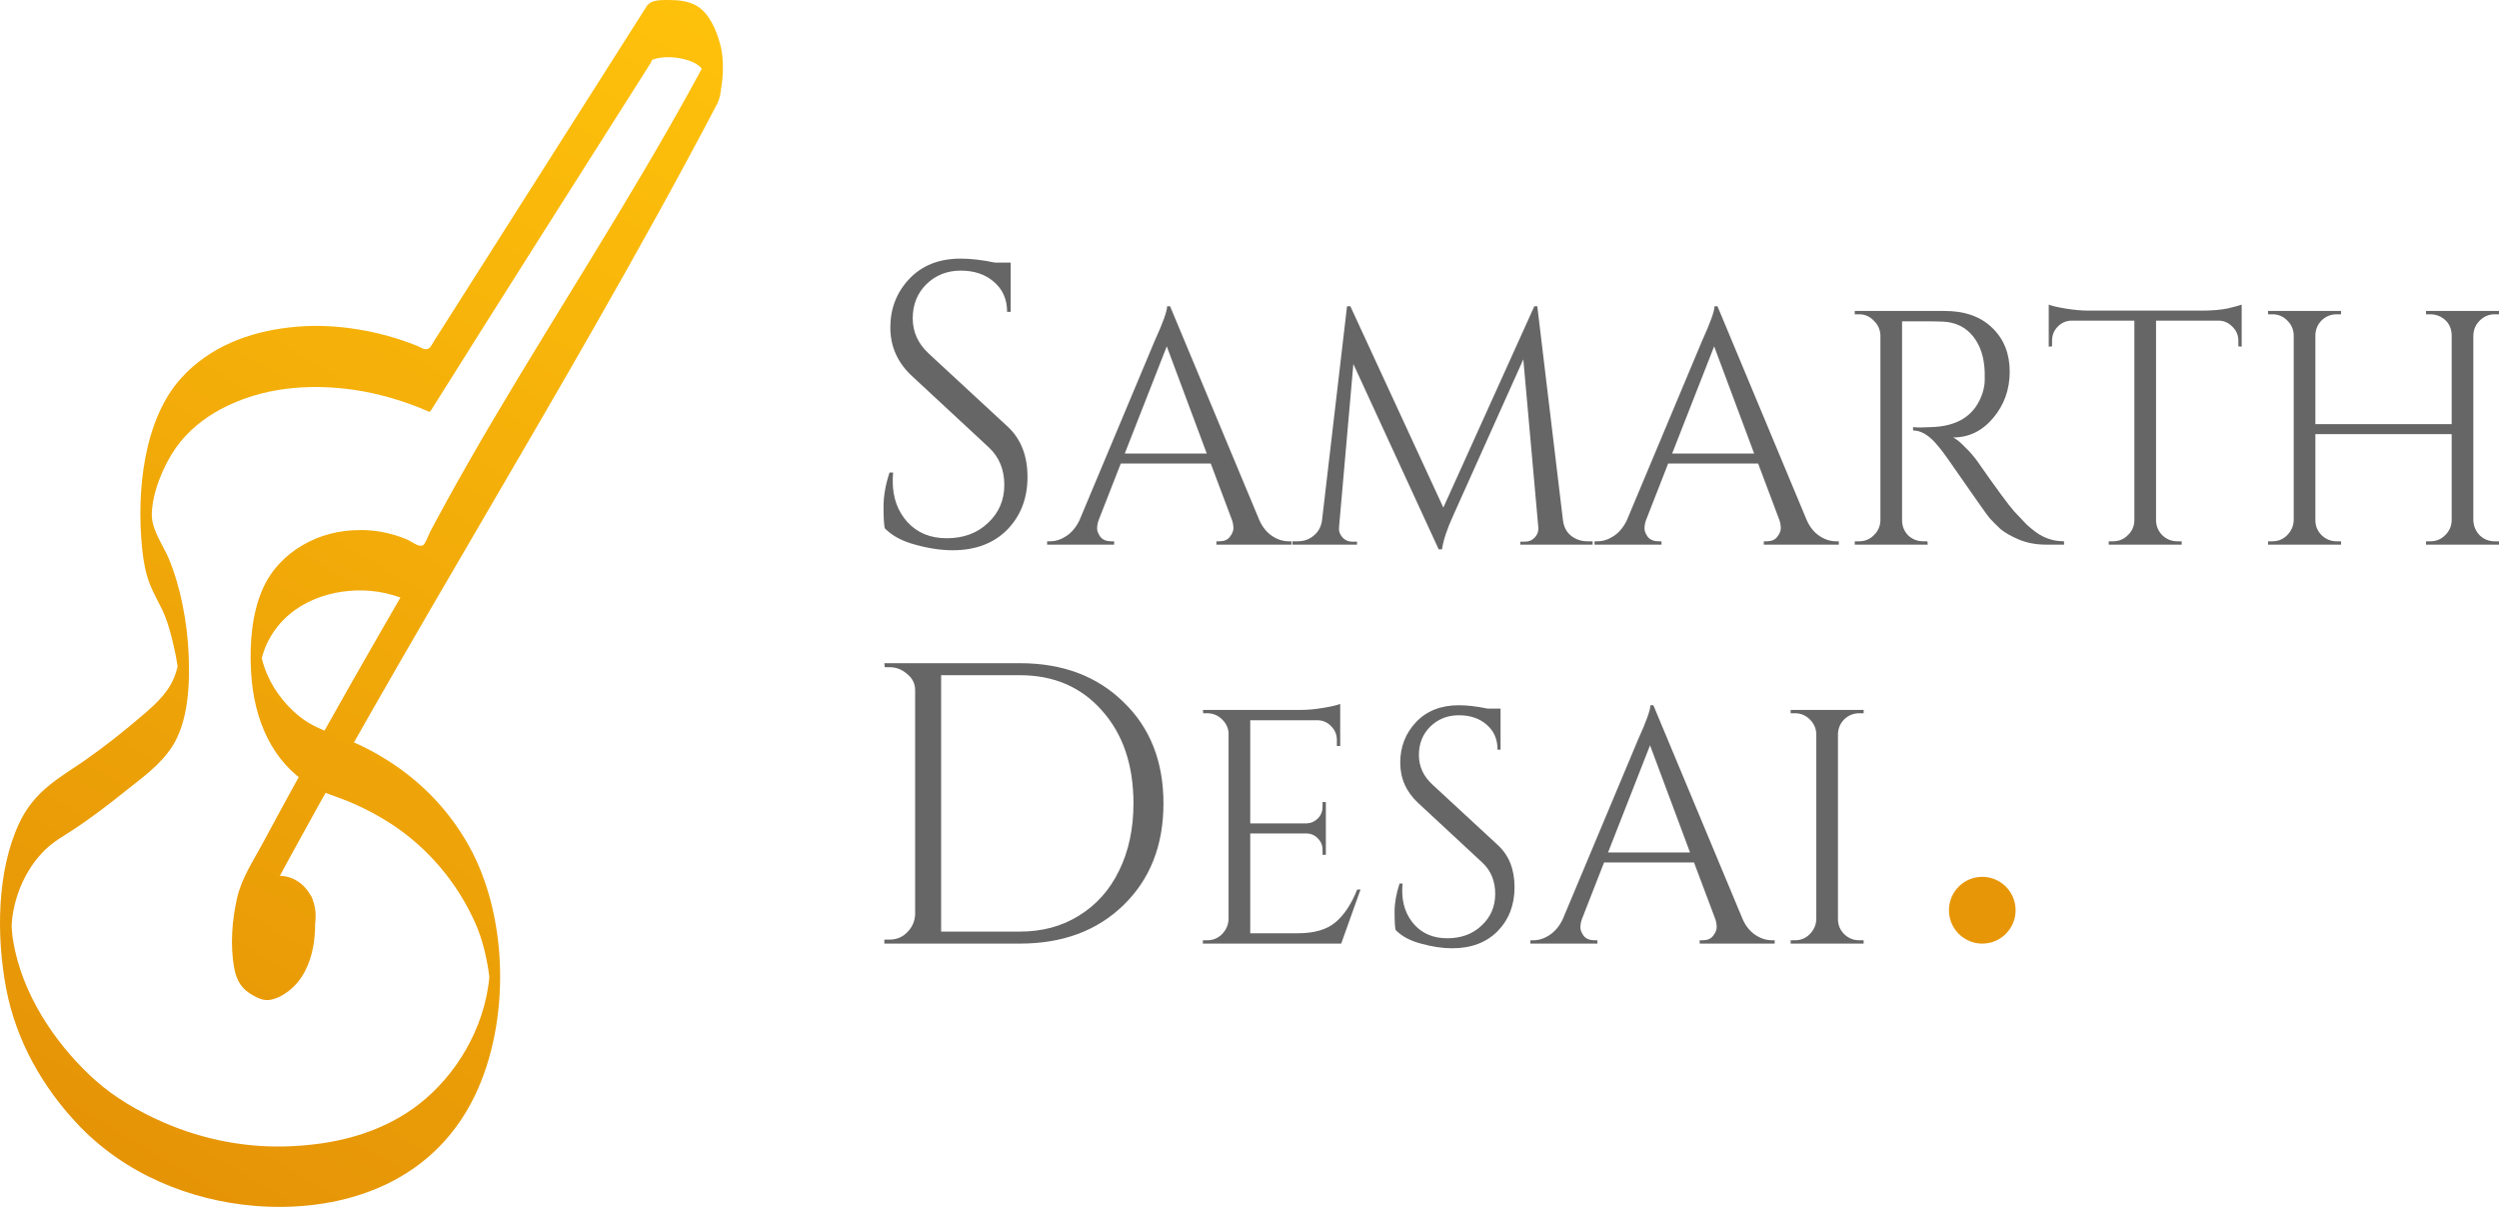
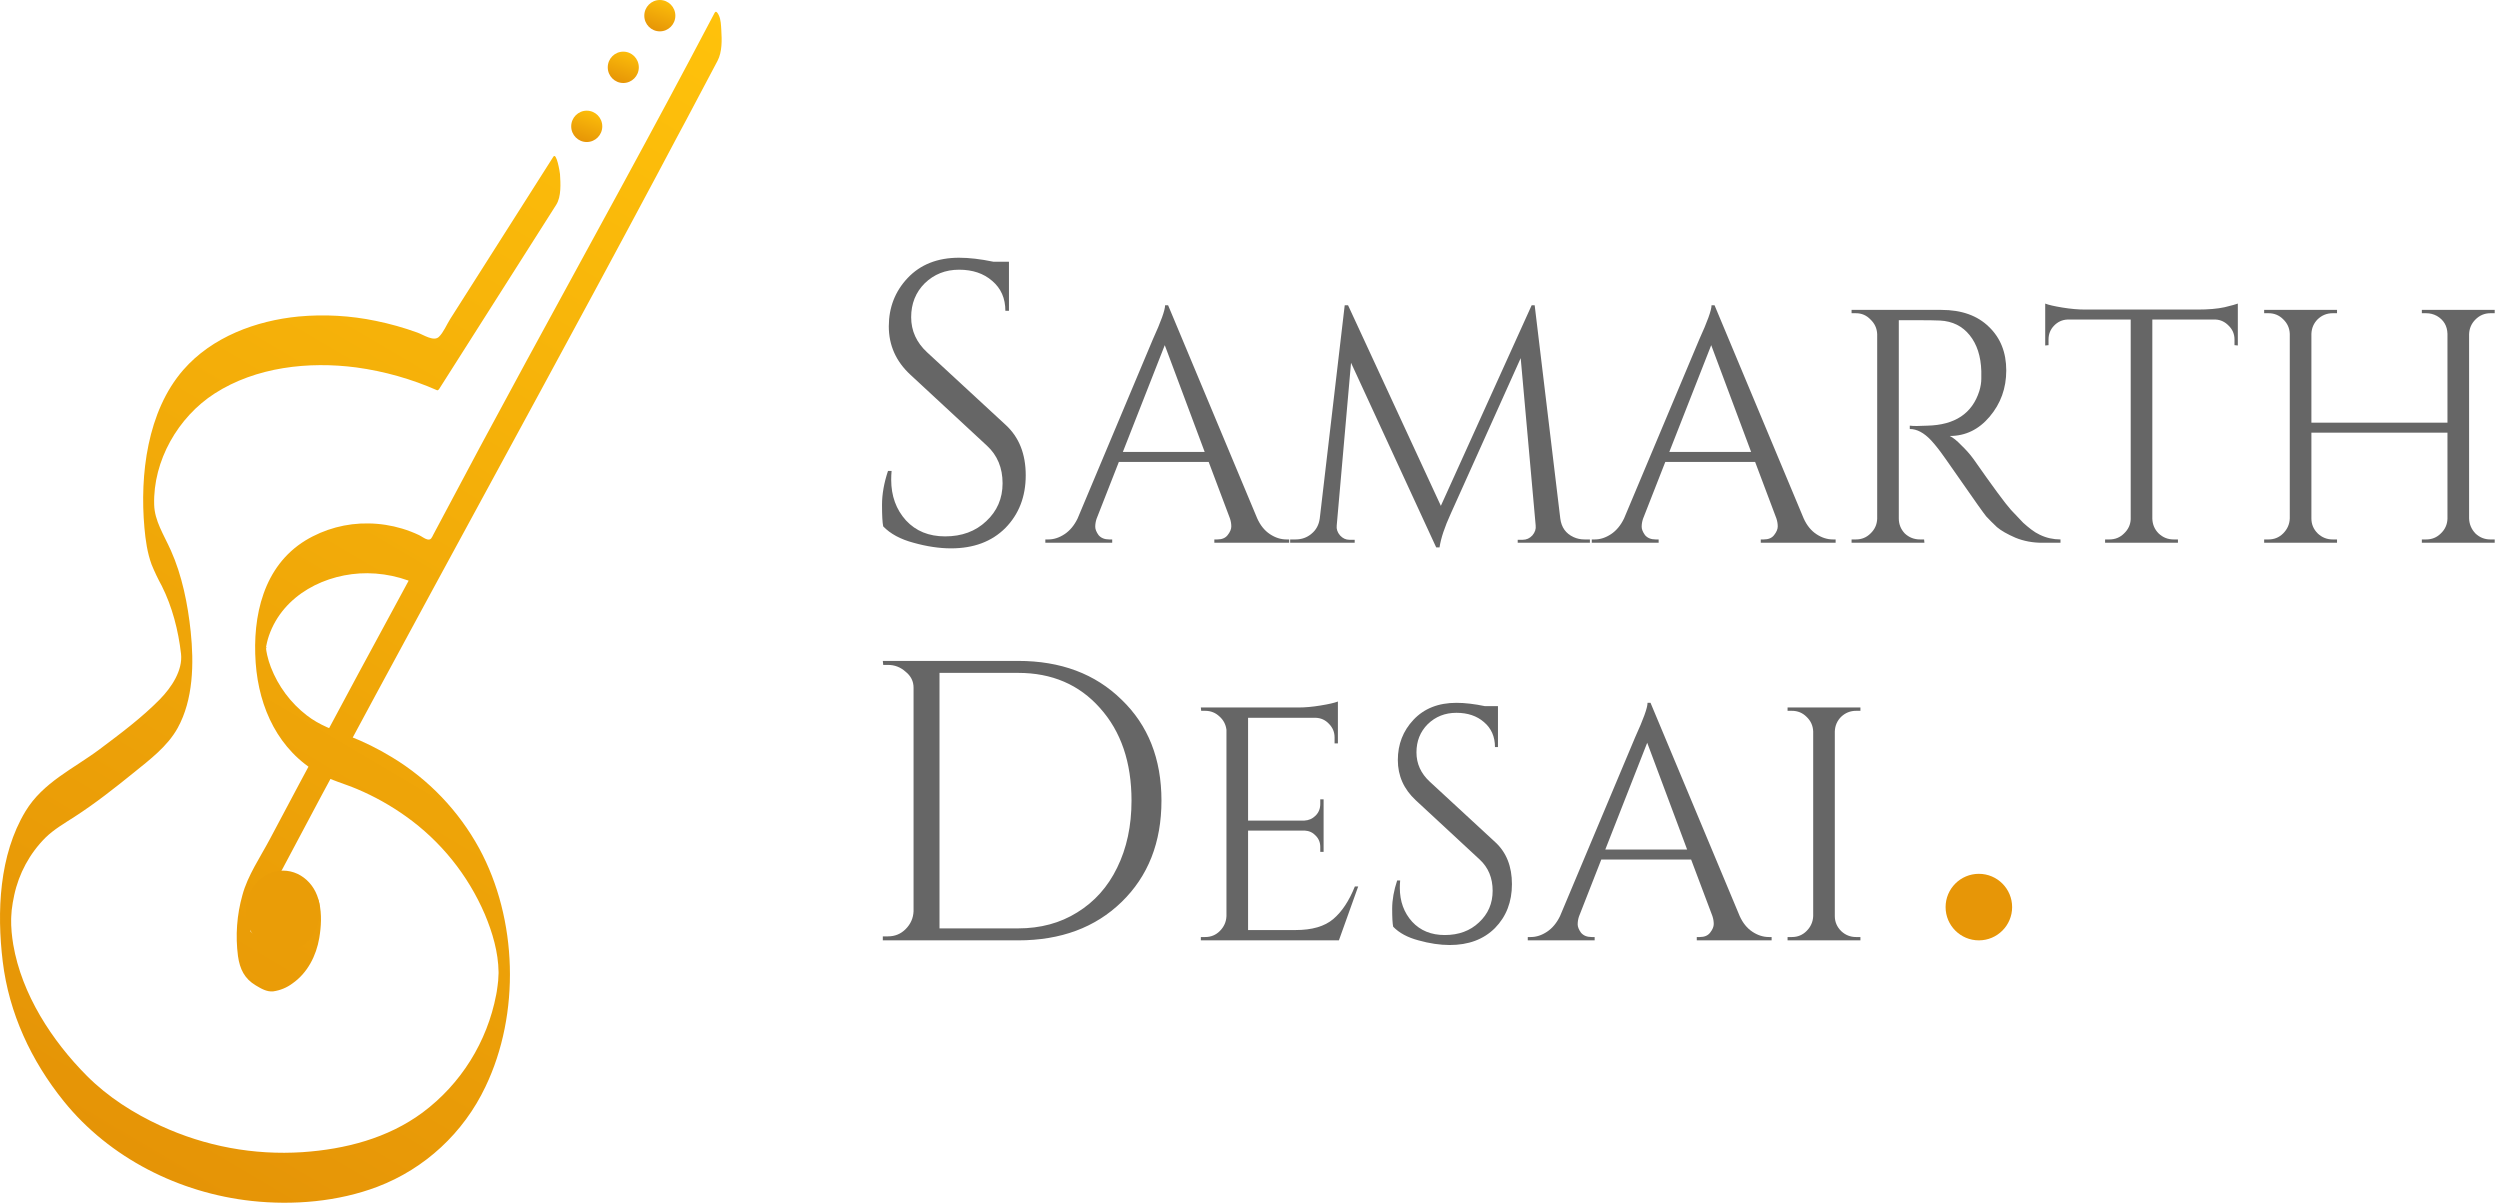
- <svg xmlns="http://www.w3.org/2000/svg" width="290" height="140" viewBox="0 0 290 140" fill="none">
-   <path d="M75.112 0.616C66.863 13.601 58.614 26.586 50.364 39.571C50.074 40.041 49.928 40.511 49.388 40.511C49.076 40.511 48.598 40.172 48.287 40.067C47.559 39.78 46.811 39.518 46.084 39.283C44.65 38.839 43.175 38.473 41.7 38.238C38.957 37.768 36.172 37.663 33.409 38.003C29.024 38.526 24.37 40.145 21.004 43.882C16.723 48.636 15.809 56.866 16.495 63.633C16.64 65.07 16.889 66.507 17.409 67.813C17.825 68.832 18.344 69.746 18.822 70.713C19.445 72.046 19.84 73.509 20.172 74.998C20.339 75.703 20.484 76.435 20.588 77.166C20.609 77.349 20.713 77.663 20.65 77.793C20.63 77.532 20.63 77.297 20.65 77.036C20.609 77.323 20.547 77.584 20.463 77.846C19.84 80.066 18.24 81.503 16.765 82.783C14.521 84.717 12.193 86.572 9.825 88.218C6.895 90.255 4.006 91.692 2.219 95.507C-0.357 101.02 -0.44 108.518 0.703 114.605C1.866 120.823 5.045 126.153 8.848 130.229C14.438 136.264 22.167 139.242 29.419 139.869C38.77 140.679 49.949 137.884 55.144 127.015C59.237 118.42 58.988 106.323 54.416 98.12C51.861 93.547 48.287 90.151 44.276 87.774C42.718 86.833 41.097 86.075 39.435 85.448C37.731 84.795 36.069 84.22 34.572 82.966C32.931 81.582 31.435 79.648 30.666 77.349C30.541 76.983 30.437 76.618 30.354 76.252C30.354 76.252 30.209 75.338 30.292 75.86C30.417 76.67 30.354 75.181 30.313 76.252C30.313 76.513 30.126 77.192 30.313 76.644C30.209 76.957 30.313 76.696 30.334 76.539C30.479 75.938 30.666 75.338 30.915 74.789C33.097 70.034 38.063 68.388 42.136 68.492C44.526 68.545 46.874 69.25 49.014 70.53C49.076 70.478 49.118 70.452 49.18 70.4C57.429 54.698 67.071 40.25 75.944 25.097C78.458 20.812 80.91 16.449 83.237 12.007C83.84 10.858 83.736 8.977 83.673 7.67C83.653 7.409 83.278 4.509 82.904 5.215C73.99 22.144 64.411 38.499 54.873 54.855C50.136 62.98 45.398 71.105 40.744 79.282C38.396 83.41 36.069 87.565 33.783 91.745C32.661 93.809 31.539 95.847 30.437 97.91C29.378 99.87 28.069 101.829 27.528 104.102C26.926 106.689 26.697 109.641 27.175 112.28C27.466 113.848 28.089 114.71 29.232 115.389C29.918 115.781 30.541 116.094 31.31 115.99C32.1 115.859 32.827 115.467 33.513 114.945C35.029 113.769 35.965 111.94 36.359 109.746C36.63 108.152 36.65 106.349 36.359 104.756C36.152 103.606 35.715 103.449 35.487 104.756C35.217 106.271 33.991 107.63 32.931 108.309C31.684 109.093 30.604 109.119 29.357 108.413C28.983 108.204 28.609 107.969 28.318 107.603C28.235 107.499 28.131 107.316 28.069 107.238C27.861 106.558 27.881 107.029 28.089 108.675C28.214 109.249 28.235 109.824 28.152 110.373C28.131 110.503 28.131 110.477 28.172 110.294C28.443 109.484 28.63 108.779 29.024 108.021C29.565 106.976 30.126 105.957 30.687 104.912C34.78 97.257 39.019 89.707 43.3 82.209C51.84 67.264 60.629 52.555 69.149 37.611C73.969 29.172 78.707 20.655 83.258 11.981C83.154 9.708 83.029 7.435 82.925 5.188C75.881 18.591 67.84 31.08 60.11 43.882C58.157 47.121 56.224 50.361 54.354 53.653C53.523 55.09 52.712 56.553 51.902 58.016C51.466 58.8 51.029 59.609 50.593 60.419C50.385 60.811 50.157 61.229 49.949 61.621C49.762 61.961 49.388 63.058 49.097 63.241C48.619 63.528 47.829 62.849 47.352 62.64C46.77 62.379 46.188 62.17 45.606 62.013C44.339 61.647 43.029 61.464 41.72 61.491C39.456 61.491 37.128 62.039 35.071 63.267C33.201 64.364 31.518 66.01 30.5 68.283C29.232 71.131 28.962 74.58 29.128 77.793C29.419 83.646 31.705 88.427 35.923 91.039C37.336 91.928 38.832 92.32 40.328 92.92C42.178 93.678 44.006 94.645 45.731 95.794C49.575 98.381 52.962 102.195 55.123 107.002C56.016 108.988 56.515 111.209 56.785 113.299C56.889 114.161 56.827 112.358 56.785 113.194C56.785 113.351 56.764 113.508 56.764 113.665C56.806 112.646 56.806 113.273 56.764 113.534C56.744 113.717 56.723 113.926 56.702 114.109C56.619 114.814 56.806 113.508 56.681 114.239C56.598 114.71 56.536 115.206 56.432 115.65C55.164 121.503 51.424 126.414 47.102 129.158C43.071 131.718 38.541 132.711 34.074 132.946C28.941 133.233 23.767 132.293 18.926 130.176C16.141 128.949 13.357 127.381 10.947 125.212C6.999 121.659 3.113 116.33 1.762 110.347C1.658 109.929 1.596 109.484 1.513 109.04C1.347 108.048 1.554 109.484 1.43 108.466C1.43 108.466 1.347 107.394 1.388 107.969C1.388 107.917 1.305 106.82 1.367 107.551C1.284 106.558 1.305 108.126 1.367 107.133C1.388 106.793 1.43 106.297 1.554 105.644C2.095 102.822 3.445 100.314 5.253 98.564C6.188 97.649 7.269 97.048 8.308 96.369C10.489 94.958 12.588 93.338 14.645 91.692C16.474 90.229 18.573 88.766 19.965 86.624C21.835 83.75 22.043 79.492 21.897 75.965C21.731 72.228 20.983 68.153 19.591 64.809C18.905 63.189 17.575 61.438 17.617 59.609C17.679 57.049 19.009 53.94 20.401 51.955C21.814 49.969 23.643 48.532 25.575 47.487C30.396 44.9 35.882 44.482 41.035 45.214C44.027 45.658 46.977 46.52 49.824 47.774C49.887 47.722 49.928 47.696 49.99 47.644C58.427 34.189 66.946 20.812 75.445 7.409C76.089 6.39 75.944 4.274 75.881 3.072C75.86 2.785 75.549 -0.089 75.112 0.616Z" fill="url(#paint0_linear)" />
-   <path d="M75.529 7.015C76.867 6.366 79.127 6.616 80.421 7.215C81.738 7.789 82.462 9.362 82.879 10.81C83.273 12.183 83.734 9.911 83.778 9.611C83.954 8.114 83.954 6.441 83.537 4.993C83.076 3.371 82.286 1.573 80.926 0.724C79.939 0.125 78.754 0.001 77.635 0.001C76.977 0.001 76.143 -0.024 75.529 0.275C74.761 0.65 74.871 2.896 74.871 3.645C74.892 3.895 75.046 7.24 75.529 7.015Z" fill="url(#paint1_linear)" />
-   <path d="M32.411 110.843C34.741 110.843 36.63 108.773 36.63 106.219C36.63 103.665 34.741 101.594 32.411 101.594C30.082 101.594 28.193 103.665 28.193 106.219C28.193 108.773 30.082 110.843 32.411 110.843Z" fill="url(#paint2_linear)" />
-   <path d="M233.903 105.585C233.903 107.724 232.171 109.458 230.035 109.458C227.9 109.458 226.168 107.724 226.168 105.585C226.168 103.447 227.9 101.713 230.035 101.713C232.171 101.713 233.903 103.447 233.903 105.585Z" fill="#E79607" />
-   <path d="M102.67 61.273C102.577 60.839 102.531 60.003 102.531 58.764C102.531 57.525 102.763 56.208 103.227 54.814H103.645C103.614 55.155 103.598 55.495 103.598 55.836C103.598 57.726 104.171 59.306 105.315 60.576C106.46 61.815 107.976 62.435 109.863 62.435C111.812 62.435 113.406 61.846 114.643 60.669C115.912 59.492 116.546 58.02 116.546 56.254C116.546 54.458 115.942 53.002 114.736 51.886L105.826 43.615C104.155 42.066 103.32 40.192 103.32 37.992C103.32 35.793 104.047 33.919 105.501 32.37C106.986 30.79 108.982 30 111.487 30C112.663 30 113.993 30.155 115.478 30.465H117.288V36.18H116.871C116.871 34.724 116.36 33.562 115.339 32.695C114.349 31.828 113.065 31.394 111.487 31.394C109.91 31.394 108.579 31.921 107.496 32.974C106.445 34.027 105.919 35.344 105.919 36.924C105.919 38.504 106.537 39.867 107.775 41.013L116.917 49.47C118.464 50.895 119.237 52.847 119.237 55.325C119.237 57.803 118.448 59.848 116.871 61.459C115.293 63.039 113.189 63.829 110.559 63.829C109.198 63.829 107.744 63.612 106.197 63.178C104.681 62.775 103.506 62.14 102.67 61.273Z" fill="#666666" />
-   <path d="M149.554 62.791H149.863V63.178H141.162V62.791H141.51C142.051 62.791 142.451 62.623 142.709 62.287C142.992 61.926 143.134 61.59 143.134 61.281C143.134 60.971 143.082 60.661 142.979 60.351L140.504 53.768H130.063L127.472 60.39C127.369 60.7 127.317 61.01 127.317 61.319C127.317 61.603 127.446 61.926 127.704 62.287C127.987 62.623 128.4 62.791 128.941 62.791H129.289V63.178H121.516V62.791H121.864C122.509 62.791 123.141 62.584 123.759 62.171C124.378 61.758 124.881 61.151 125.268 60.351L134.007 39.518C134.961 37.427 135.438 36.098 135.438 35.53H135.786L146.15 60.351C146.511 61.151 147.001 61.758 147.62 62.171C148.239 62.584 148.883 62.791 149.554 62.791ZM130.527 52.607H140.04L135.4 40.176L130.527 52.607Z" fill="#666666" />
-   <path d="M184.2 62.791H184.819V63.178H176.427V62.83H177.007C177.446 62.83 177.82 62.662 178.129 62.326C178.438 61.965 178.567 61.578 178.516 61.164L176.775 41.687L168.654 59.77C167.932 61.345 167.494 62.662 167.339 63.72H166.953L157.053 42.229L155.39 61.164C155.338 61.578 155.467 61.965 155.776 62.326C156.086 62.662 156.447 62.83 156.859 62.83H157.478V63.178H149.976V62.791H150.594C151.316 62.791 151.935 62.571 152.451 62.133C152.992 61.694 153.314 61.1 153.417 60.351L156.318 35.53H156.705L167.494 58.88L178.052 35.53H178.4L181.377 60.351C181.506 61.384 182.022 62.107 182.924 62.52C183.311 62.7 183.736 62.791 184.2 62.791Z" fill="#666666" />
-   <path d="M213.075 62.791H213.385V63.178H204.684V62.791H205.032C205.573 62.791 205.973 62.623 206.231 62.287C206.514 61.926 206.656 61.59 206.656 61.281C206.656 60.971 206.604 60.661 206.501 60.351L204.026 53.768H193.585L190.994 60.39C190.891 60.7 190.839 61.01 190.839 61.319C190.839 61.603 190.968 61.926 191.226 62.287C191.509 62.623 191.922 62.791 192.463 62.791H192.811V63.178H185.038V62.791H185.386C186.031 62.791 186.662 62.584 187.281 62.171C187.9 61.758 188.403 61.151 188.789 60.351L197.529 39.518C198.483 37.427 198.96 36.098 198.96 35.53H199.308L209.672 60.351C210.033 61.151 210.523 61.758 211.142 62.171C211.761 62.584 212.405 62.791 213.075 62.791ZM194.049 52.607H203.562L198.921 40.176L194.049 52.607Z" fill="#666666" />
-   <path d="M223.204 37.272H220.729V60.351C220.729 61.023 220.961 61.603 221.425 62.094C221.915 62.559 222.508 62.791 223.204 62.791H223.668L223.707 63.178H215.238V62.791H215.741C216.411 62.791 216.978 62.559 217.442 62.094C217.932 61.629 218.19 61.061 218.216 60.39V38.899C218.19 38.227 217.932 37.66 217.442 37.195C216.978 36.704 216.411 36.459 215.741 36.459H215.238V36.072H225.679C228.025 36.072 229.869 36.73 231.209 38.047C232.55 39.337 233.22 41.028 233.22 43.119C233.22 45.185 232.576 46.979 231.287 48.502C230.023 49.999 228.477 50.748 226.646 50.748C227.033 50.929 227.484 51.29 228 51.832C228.541 52.349 229.018 52.891 229.43 53.459C231.648 56.634 233.091 58.596 233.762 59.344C234.432 60.067 234.909 60.571 235.193 60.855C235.476 61.113 235.786 61.371 236.121 61.629C236.456 61.887 236.791 62.094 237.126 62.249C237.874 62.61 238.673 62.791 239.524 62.791V63.178H237.397C236.288 63.178 235.257 62.984 234.303 62.597C233.349 62.184 232.627 61.771 232.137 61.358C231.673 60.919 231.261 60.506 230.9 60.119C230.565 59.706 229.611 58.364 228.038 56.092C226.466 53.82 225.55 52.529 225.293 52.219C225.035 51.884 224.764 51.561 224.48 51.251C223.655 50.374 222.83 49.935 222.005 49.935V49.547C222.212 49.573 222.482 49.586 222.818 49.586C223.153 49.586 223.565 49.573 224.055 49.547C227.252 49.47 229.263 48.128 230.088 45.52C230.243 45.004 230.32 44.526 230.32 44.087C230.32 43.623 230.32 43.326 230.32 43.197C230.268 41.467 229.817 40.073 228.966 39.015C228.116 37.956 226.968 37.388 225.525 37.311C224.906 37.285 224.132 37.272 223.204 37.272Z" fill="#666666" />
-   <path d="M259.752 39.518C259.752 38.899 259.533 38.369 259.095 37.931C258.656 37.466 258.141 37.221 257.548 37.195H250.2V60.39C250.226 61.061 250.471 61.629 250.935 62.094C251.425 62.559 252.005 62.791 252.675 62.791H253.178V63.178H244.709V62.791H245.211C245.882 62.791 246.449 62.559 246.913 62.094C247.403 61.629 247.661 61.074 247.686 60.429V37.195H240.339C239.72 37.221 239.191 37.466 238.753 37.931C238.341 38.369 238.134 38.899 238.134 39.518V40.176L237.748 40.215V35.336C238.134 35.491 238.805 35.646 239.759 35.801C240.712 35.956 241.589 36.033 242.388 36.033H255.459C256.723 36.033 257.767 35.943 258.592 35.762C259.443 35.556 259.958 35.413 260.139 35.336V40.215L259.752 40.176V39.518Z" fill="#666666" />
-   <path d="M282.034 62.791C282.704 62.791 283.271 62.559 283.735 62.094C284.225 61.629 284.483 61.061 284.508 60.39V50.361H268.692V60.351C268.692 61.023 268.937 61.603 269.426 62.094C269.916 62.559 270.496 62.791 271.167 62.791H271.669V63.178H263.2V62.791H263.703C264.373 62.791 264.94 62.559 265.404 62.094C265.894 61.603 266.152 61.023 266.178 60.351V38.86C266.152 38.189 265.894 37.621 265.404 37.156C264.94 36.691 264.373 36.459 263.703 36.459H263.2V36.072H271.669V36.459H271.167C270.496 36.459 269.916 36.691 269.426 37.156C268.962 37.621 268.717 38.189 268.692 38.86V49.199H284.508V38.86C284.483 37.931 284.07 37.233 283.271 36.769C282.884 36.562 282.472 36.459 282.034 36.459H281.531V36.072H290V36.459H289.497C288.827 36.459 288.247 36.704 287.757 37.195C287.293 37.66 287.048 38.227 287.022 38.899V60.351C287.048 61.023 287.293 61.603 287.757 62.094C288.247 62.559 288.827 62.791 289.497 62.791H290V63.178H281.531V62.791H282.034Z" fill="#666666" />
-   <path d="M118.356 76.93C123.306 76.93 127.312 78.433 130.375 81.438C133.469 84.412 135.016 88.331 135.016 93.194C135.016 98.058 133.469 101.992 130.375 104.997C127.312 107.971 123.306 109.458 118.356 109.458H102.624V108.993H103.227C104.031 108.993 104.712 108.714 105.269 108.157C105.857 107.568 106.166 106.871 106.197 106.066V80.044C106.197 79.3 105.888 78.681 105.269 78.185C104.681 77.658 104.001 77.395 103.227 77.395H102.67L102.624 76.93H118.356ZM109.214 78.324V108.064H118.356C120.954 108.064 123.244 107.444 125.224 106.205C127.235 104.966 128.782 103.231 129.864 101.001C130.978 98.739 131.535 96.137 131.535 93.194C131.535 88.733 130.313 85.14 127.869 82.414C125.456 79.688 122.285 78.324 118.356 78.324H109.214Z" fill="#666666" />
-   <path d="M140.096 109.071C140.766 109.071 141.333 108.838 141.797 108.374C142.287 107.883 142.545 107.302 142.571 106.631V84.946C142.494 84.326 142.223 83.81 141.759 83.397C141.295 82.958 140.74 82.739 140.096 82.739H139.632L139.593 82.352H150.924C151.723 82.352 152.587 82.274 153.515 82.119C154.469 81.964 155.139 81.809 155.526 81.655V86.534H155.139V85.837C155.139 85.217 154.92 84.688 154.482 84.249C154.069 83.81 153.567 83.578 152.974 83.552H145.085V95.517H151.62C152.136 95.492 152.574 95.298 152.935 94.937C153.296 94.575 153.476 94.124 153.476 93.581V93.039H153.863V99.157H153.476V98.577C153.476 98.06 153.296 97.621 152.935 97.26C152.6 96.899 152.174 96.705 151.659 96.679H145.085V108.257H150.615C152.522 108.257 153.979 107.832 154.985 106.98C155.99 106.128 156.828 104.863 157.498 103.185H157.885L155.642 109.458H139.593V109.071H140.096Z" fill="#666666" />
-   <path d="M161.951 107.87C161.874 107.509 161.835 106.812 161.835 105.779C161.835 104.747 162.029 103.649 162.415 102.488H162.763C162.738 102.772 162.725 103.056 162.725 103.34C162.725 104.914 163.202 106.231 164.156 107.289C165.11 108.322 166.373 108.838 167.945 108.838C169.57 108.838 170.897 108.348 171.929 107.367C172.986 106.386 173.514 105.16 173.514 103.688C173.514 102.191 173.012 100.977 172.006 100.048L164.581 93.155C163.189 91.865 162.493 90.303 162.493 88.47C162.493 86.637 163.099 85.075 164.31 83.784C165.548 82.468 167.211 81.809 169.299 81.809C170.279 81.809 171.387 81.939 172.625 82.197H174.133V86.96H173.785C173.785 85.746 173.36 84.778 172.509 84.055C171.684 83.333 170.614 82.971 169.299 82.971C167.984 82.971 166.876 83.41 165.973 84.288C165.097 85.165 164.658 86.263 164.658 87.579C164.658 88.896 165.174 90.032 166.205 90.987L173.824 98.034C175.113 99.222 175.757 100.848 175.757 102.914C175.757 104.979 175.1 106.683 173.785 108.025C172.47 109.342 170.717 110 168.526 110C167.391 110 166.179 109.819 164.89 109.458C163.627 109.122 162.647 108.593 161.951 107.87Z" fill="#666666" />
-   <path d="M205.636 109.071H205.945V109.458H197.244V109.071H197.592C198.133 109.071 198.533 108.903 198.791 108.567C199.074 108.206 199.216 107.87 199.216 107.56C199.216 107.251 199.164 106.941 199.061 106.631L196.586 100.048H186.145L183.554 106.67C183.451 106.98 183.399 107.289 183.399 107.599C183.399 107.883 183.528 108.206 183.786 108.567C184.07 108.903 184.482 109.071 185.023 109.071H185.371V109.458H177.598V109.071H177.946C178.591 109.071 179.223 108.864 179.841 108.451C180.46 108.038 180.963 107.431 181.35 106.631L190.089 85.798C191.043 83.707 191.52 82.377 191.52 81.809H191.868L202.232 106.631C202.593 107.431 203.083 108.038 203.702 108.451C204.321 108.864 204.965 109.071 205.636 109.071ZM186.609 98.886H196.122L191.482 86.456L186.609 98.886Z" fill="#666666" />
-   <path d="M208.301 109.071C208.971 109.071 209.538 108.838 210.002 108.374C210.492 107.883 210.75 107.302 210.776 106.631V85.14C210.75 84.469 210.492 83.901 210.002 83.436C209.538 82.971 208.971 82.739 208.301 82.739H207.798V82.352H216.267V82.739H215.764C215.094 82.739 214.514 82.971 214.024 83.436C213.56 83.901 213.315 84.469 213.289 85.14V106.631C213.289 107.302 213.534 107.883 214.024 108.374C214.514 108.838 215.094 109.071 215.764 109.071H216.267V109.458H207.798V109.071H208.301Z" fill="#666666" />
+ <svg xmlns="http://www.w3.org/2000/svg" width="291" height="140" viewBox="0 0 291 140" fill="none">
+   <path d="M102.806 61.273C102.713 60.839 102.667 60.003 102.667 58.764C102.667 57.525 102.899 56.208 103.364 54.814H103.782C103.751 55.155 103.735 55.495 103.735 55.836C103.735 57.726 104.309 59.306 105.455 60.576C106.601 61.815 108.119 62.435 110.009 62.435C111.96 62.435 113.556 61.846 114.795 60.669C116.065 59.492 116.7 58.02 116.7 56.254C116.7 54.458 116.096 53.002 114.888 51.886L105.966 43.615C104.293 42.066 103.457 40.192 103.457 37.992C103.457 35.793 104.185 33.919 105.641 32.37C107.128 30.79 109.126 30 111.635 30C112.812 30 114.144 30.155 115.631 30.465H117.443V36.18H117.025C117.025 34.724 116.514 33.562 115.492 32.695C114.5 31.828 113.215 31.394 111.635 31.394C110.055 31.394 108.723 31.921 107.639 32.974C106.585 34.027 106.059 35.344 106.059 36.924C106.059 38.504 106.678 39.867 107.918 41.013L117.072 49.47C118.621 50.895 119.395 52.847 119.395 55.325C119.395 57.803 118.605 59.848 117.025 61.459C115.445 63.039 113.339 63.829 110.706 63.829C109.343 63.829 107.887 63.612 106.338 63.178C104.82 62.775 103.643 62.14 102.806 61.273Z" fill="#666666" />
+   <path d="M149.751 62.791H150.061V63.178H141.349V62.791H141.697C142.239 62.791 142.639 62.623 142.897 62.287C143.181 61.926 143.323 61.59 143.323 61.281C143.323 60.971 143.272 60.661 143.168 60.351L140.69 53.768H130.235L127.64 60.39C127.537 60.7 127.486 61.01 127.486 61.319C127.486 61.603 127.615 61.926 127.873 62.287C128.157 62.623 128.57 62.791 129.112 62.791H129.46V63.178H121.677V62.791H122.026C122.671 62.791 123.303 62.584 123.923 62.171C124.543 61.758 125.046 61.151 125.433 60.351L134.185 39.518C135.14 37.427 135.617 36.098 135.617 35.53H135.966L146.344 60.351C146.705 61.151 147.196 61.758 147.815 62.171C148.435 62.584 149.08 62.791 149.751 62.791ZM130.7 52.607H140.226L135.579 40.176L130.7 52.607Z" fill="#666666" />
+   <path d="M184.444 62.791H185.064V63.178H176.661V62.83H177.242C177.68 62.83 178.055 62.662 178.365 62.326C178.674 61.965 178.803 61.578 178.752 61.164L177.009 41.687L168.877 59.77C168.155 61.345 167.716 62.662 167.561 63.72H167.174L157.26 42.229L155.595 61.164C155.544 61.578 155.673 61.965 155.983 62.326C156.292 62.662 156.654 62.83 157.067 62.83H157.686V63.178H150.174V62.791H150.794C151.516 62.791 152.136 62.571 152.652 62.133C153.194 61.694 153.517 61.1 153.62 60.351L156.525 35.53H156.912L167.716 58.88L178.287 35.53H178.636L181.617 60.351C181.746 61.384 182.263 62.107 183.166 62.52C183.553 62.7 183.979 62.791 184.444 62.791Z" fill="#666666" />
+   <path d="M213.357 62.791H213.667V63.178H204.954V62.791H205.303C205.845 62.791 206.245 62.623 206.503 62.287C206.787 61.926 206.929 61.59 206.929 61.281C206.929 60.971 206.878 60.661 206.774 60.351L204.296 53.768H193.841L191.246 60.39C191.143 60.7 191.091 61.01 191.091 61.319C191.091 61.603 191.221 61.926 191.479 62.287C191.763 62.623 192.176 62.791 192.718 62.791H193.066V63.178H185.283V62.791H185.632C186.277 62.791 186.909 62.584 187.529 62.171C188.149 61.758 188.652 61.151 189.039 60.351L197.791 39.518C198.746 37.427 199.223 36.098 199.223 35.53H199.572L209.95 60.351C210.311 61.151 210.802 61.758 211.421 62.171C212.041 62.584 212.686 62.791 213.357 62.791ZM194.306 52.607H203.831L199.185 40.176L194.306 52.607Z" fill="#666666" />
+   <path d="M223.499 37.272H221.021V60.351C221.021 61.023 221.254 61.603 221.718 62.094C222.209 62.559 222.802 62.791 223.499 62.791H223.964L224.003 63.178H215.523V62.791H216.026C216.697 62.791 217.265 62.559 217.73 62.094C218.22 61.629 218.478 61.061 218.504 60.39V38.899C218.478 38.227 218.22 37.66 217.73 37.195C217.265 36.704 216.697 36.459 216.026 36.459H215.523V36.072H225.978C228.327 36.072 230.173 36.73 231.515 38.047C232.858 39.337 233.529 41.028 233.529 43.119C233.529 45.185 232.883 46.979 231.593 48.502C230.328 49.999 228.779 50.748 226.946 50.748C227.333 50.929 227.785 51.29 228.301 51.832C228.843 52.349 229.321 52.891 229.734 53.459C231.954 56.634 233.4 58.596 234.071 59.344C234.742 60.067 235.22 60.571 235.504 60.855C235.788 61.113 236.097 61.371 236.433 61.629C236.769 61.887 237.104 62.094 237.44 62.249C238.188 62.61 238.989 62.791 239.841 62.791V63.178H237.711C236.601 63.178 235.568 62.984 234.613 62.597C233.658 62.184 232.935 61.771 232.445 61.358C231.98 60.919 231.567 60.506 231.205 60.119C230.87 59.706 229.915 58.364 228.34 56.092C226.765 53.82 225.849 52.529 225.591 52.219C225.332 51.884 225.061 51.561 224.777 51.251C223.951 50.374 223.125 49.935 222.299 49.935V49.547C222.506 49.573 222.777 49.586 223.112 49.586C223.448 49.586 223.861 49.573 224.351 49.547C227.553 49.47 229.566 48.128 230.392 45.52C230.547 45.004 230.625 44.526 230.625 44.087C230.625 43.623 230.625 43.326 230.625 43.197C230.573 41.467 230.121 40.073 229.269 39.015C228.417 37.956 227.269 37.388 225.823 37.311C225.203 37.285 224.429 37.272 223.499 37.272Z" fill="#666666" />
+   <path d="M260.096 39.518C260.096 38.899 259.876 38.369 259.437 37.931C258.998 37.466 258.482 37.221 257.888 37.195H250.531V60.39C250.557 61.061 250.802 61.629 251.267 62.094C251.757 62.559 252.338 62.791 253.009 62.791H253.513V63.178H245.032V62.791H245.536C246.207 62.791 246.775 62.559 247.24 62.094C247.73 61.629 247.988 61.074 248.014 60.429V37.195H240.657C240.037 37.221 239.508 37.466 239.069 37.931C238.656 38.369 238.449 38.899 238.449 39.518V40.176L238.062 40.215V35.336C238.449 35.491 239.121 35.646 240.076 35.801C241.031 35.956 241.909 36.033 242.709 36.033H255.797C257.062 36.033 258.108 35.943 258.934 35.762C259.786 35.556 260.302 35.413 260.483 35.336V40.215L260.096 40.176V39.518Z" fill="#666666" />
+   <path d="M282.407 62.791C283.078 62.791 283.646 62.559 284.11 62.094C284.601 61.629 284.859 61.061 284.885 60.39V50.361H269.047V60.351C269.047 61.023 269.292 61.603 269.783 62.094C270.273 62.559 270.854 62.791 271.525 62.791H272.029V63.178H263.548V62.791H264.052C264.723 62.791 265.291 62.559 265.756 62.094C266.246 61.603 266.504 61.023 266.53 60.351V38.86C266.504 38.189 266.246 37.621 265.756 37.156C265.291 36.691 264.723 36.459 264.052 36.459H263.548V36.072H272.029V36.459H271.525C270.854 36.459 270.273 36.691 269.783 37.156C269.318 37.621 269.073 38.189 269.047 38.86V49.199H284.885V38.86C284.859 37.931 284.446 37.233 283.646 36.769C283.258 36.562 282.845 36.459 282.407 36.459H281.903V36.072H290.384V36.459H289.88C289.209 36.459 288.628 36.704 288.138 37.195C287.673 37.66 287.428 38.227 287.402 38.899V60.351C287.428 61.023 287.673 61.603 288.138 62.094C288.628 62.559 289.209 62.791 289.88 62.791H290.384V63.178H281.903V62.791H282.407Z" fill="#666666" />
+   <path d="M118.512 76.93C123.469 76.93 127.481 78.433 130.547 81.438C133.645 84.412 135.194 88.331 135.194 93.194C135.194 98.058 133.645 101.992 130.547 104.997C127.481 107.971 123.469 109.458 118.512 109.458H102.76V108.993H103.364C104.169 108.993 104.851 108.714 105.408 108.157C105.997 107.568 106.307 106.871 106.338 106.066V80.044C106.338 79.3 106.028 78.681 105.408 78.185C104.82 77.658 104.138 77.395 103.364 77.395H102.806L102.76 76.93H118.512ZM109.358 78.324V108.064H118.512C121.114 108.064 123.407 107.444 125.389 106.205C127.403 104.966 128.952 103.231 130.036 101.001C131.151 98.739 131.709 96.137 131.709 93.194C131.709 88.733 130.485 85.14 128.038 82.414C125.622 79.688 122.447 78.324 118.512 78.324H109.358Z" fill="#666666" />
+   <path d="M140.281 109.071C140.952 109.071 141.52 108.838 141.985 108.374C142.476 107.883 142.734 107.302 142.759 106.631V84.946C142.682 84.326 142.411 83.81 141.946 83.397C141.482 82.958 140.927 82.739 140.281 82.739H139.817L139.778 82.352H151.124C151.924 82.352 152.789 82.274 153.718 82.119C154.673 81.964 155.345 81.809 155.732 81.655V86.534H155.345V85.837C155.345 85.217 155.125 84.688 154.686 84.249C154.273 83.81 153.77 83.578 153.176 83.552H145.276V95.517H151.821C152.337 95.492 152.776 95.298 153.137 94.937C153.499 94.575 153.679 94.124 153.679 93.581V93.039H154.067V99.157H153.679V98.577C153.679 98.06 153.499 97.621 153.137 97.26C152.802 96.899 152.376 96.705 151.859 96.679H145.276V108.257H150.814C152.724 108.257 154.183 107.832 155.19 106.98C156.196 106.128 157.035 104.863 157.707 103.185H158.094L155.848 109.458H139.778V109.071H140.281Z" fill="#666666" />
+   <path d="M162.166 107.87C162.088 107.509 162.049 106.812 162.049 105.779C162.049 104.747 162.243 103.649 162.63 102.488H162.979C162.953 102.772 162.94 103.056 162.94 103.34C162.94 104.914 163.418 106.231 164.373 107.289C165.328 108.322 166.593 108.838 168.168 108.838C169.794 108.838 171.124 108.348 172.156 107.367C173.215 106.386 173.744 105.16 173.744 103.688C173.744 102.191 173.24 100.977 172.234 100.048L164.799 93.155C163.405 91.865 162.708 90.303 162.708 88.47C162.708 86.637 163.314 85.075 164.528 83.784C165.767 82.468 167.432 81.809 169.523 81.809C170.504 81.809 171.614 81.939 172.853 82.197H174.363V86.96H174.015C174.015 85.746 173.589 84.778 172.737 84.055C171.911 83.333 170.84 82.971 169.523 82.971C168.206 82.971 167.096 83.41 166.193 84.288C165.315 85.165 164.876 86.263 164.876 87.579C164.876 88.896 165.392 90.032 166.425 90.987L174.054 98.034C175.344 99.222 175.99 100.848 175.99 102.914C175.99 104.979 175.331 106.683 174.015 108.025C172.698 109.342 170.943 110 168.749 110C167.613 110 166.399 109.819 165.109 109.458C163.844 109.122 162.863 108.593 162.166 107.87Z" fill="#666666" />
+   <path d="M205.908 109.071H206.217V109.458H197.505V109.071H197.853C198.395 109.071 198.795 108.903 199.054 108.567C199.338 108.206 199.48 107.87 199.48 107.56C199.48 107.251 199.428 106.941 199.325 106.631L196.846 100.048H186.391L183.797 106.67C183.693 106.98 183.642 107.289 183.642 107.599C183.642 107.883 183.771 108.206 184.029 108.567C184.313 108.903 184.726 109.071 185.268 109.071H185.617V109.458H177.833V109.071H178.182C178.827 109.071 179.46 108.864 180.079 108.451C180.699 108.038 181.202 107.431 181.589 106.631L190.341 85.798C191.296 83.707 191.774 82.377 191.774 81.809H192.122L202.5 106.631C202.861 107.431 203.352 108.038 203.971 108.451C204.591 108.864 205.236 109.071 205.908 109.071ZM186.856 98.886H196.382L191.735 86.456L186.856 98.886Z" fill="#666666" />
+   <path d="M208.576 109.071C209.247 109.071 209.815 108.838 210.28 108.374C210.771 107.883 211.029 107.302 211.055 106.631V85.14C211.029 84.469 210.771 83.901 210.28 83.436C209.815 82.971 209.247 82.739 208.576 82.739H208.073V82.352H216.553V82.739H216.05C215.379 82.739 214.798 82.971 214.307 83.436C213.843 83.901 213.597 84.469 213.572 85.14V106.631C213.572 107.302 213.817 107.883 214.307 108.374C214.798 108.838 215.379 109.071 216.05 109.071H216.553V109.458H208.073V109.071H208.576Z" fill="#666666" />
+   <path d="M234.212 105.586C234.212 107.724 232.478 109.458 230.34 109.458C228.201 109.458 226.467 107.724 226.467 105.586C226.467 103.447 228.201 101.713 230.34 101.713C232.478 101.713 234.212 103.447 234.212 105.586Z" fill="#E79607" />
+   <path d="M64.407 18.246C60.409 24.545 56.407 30.841 52.402 37.135C52.006 37.76 51.615 38.713 51.081 39.216C50.477 39.785 49.296 38.968 48.574 38.708C47 38.139 45.388 37.686 43.749 37.351C40.79 36.736 37.758 36.564 34.749 36.842C29.812 37.323 24.681 39.215 21.335 43.058C17.138 47.879 16.263 55.283 16.81 61.423C16.94 62.879 17.142 64.334 17.647 65.713C17.995 66.564 18.39 67.394 18.832 68.199C20.055 70.635 20.763 73.394 21.071 76.103C21.289 78.021 19.967 80.015 18.615 81.393C16.509 83.54 14.018 85.395 11.622 87.193C8.57 89.483 5.012 91.05 2.965 94.437C-0.108 99.522 -0.379 106.155 0.317 111.915C1.046 117.946 3.633 123.48 7.416 128.174C12.769 134.816 20.9 138.876 29.291 139.79C34.134 140.318 39.343 139.879 43.93 138.14C49.454 136.039 53.96 131.866 56.508 126.491C60.58 118.009 60.244 106.965 55.78 98.754C53.391 94.382 49.897 90.726 45.655 88.159C44.045 87.173 42.351 86.334 40.592 85.654C38.848 84.981 37.193 84.431 35.682 83.248C33.82 81.804 32.384 79.873 31.529 77.665C31.352 77.204 31.207 76.73 31.098 76.248C31.08 76.169 30.983 75.634 31.011 75.818C30.992 75.691 30.973 75.562 30.963 75.434C30.927 75.004 30.96 75.79 30.962 75.359C30.965 74.984 30.967 75.488 30.966 75.49C31.095 75.331 30.951 75.118 30.963 75.495C30.948 75.044 30.903 75.614 30.999 75.174C30.953 75.385 31.065 74.838 31.083 74.763C31.143 74.504 31.216 74.248 31.303 73.997C32.958 69.216 37.957 66.703 42.759 66.723C45.36 66.743 47.908 67.467 50.136 68.822L50.304 68.718C58.772 52.579 67.654 36.668 76.305 20.629C78.733 16.125 81.138 11.61 83.52 7.081C84.066 6.04 84.032 4.663 83.961 3.515C83.927 2.966 83.916 2.281 83.671 1.783C83.61 1.659 83.368 1.14 83.184 1.491C74.11 18.728 64.807 35.84 55.507 52.953C50.887 61.454 46.278 69.96 41.679 78.472C39.37 82.758 37.069 87.048 34.778 91.343C33.65 93.458 32.525 95.575 31.403 97.693C30.305 99.765 28.826 101.917 28.217 104.19C27.566 106.499 27.391 108.918 27.702 111.298C27.921 112.808 28.458 113.917 29.77 114.7C30.4 115.075 31.052 115.469 31.799 115.396C32.614 115.283 33.388 114.964 34.048 114.468C35.785 113.26 36.813 111.251 37.162 109.187C37.387 107.852 37.468 106.418 37.162 105.088C36.955 104.186 36.456 103.975 36.269 105.088C36.009 106.623 34.992 108.021 33.713 108.878C33.142 109.271 32.485 109.518 31.799 109.599C31.117 109.667 30.524 109.346 29.944 109.005C29.553 108.792 29.206 108.505 28.924 108.158C28.86 108.073 28.758 107.872 28.709 107.824C28.464 107.584 28.731 107.98 28.763 108.193C28.82 108.613 28.829 109.038 28.79 109.459C28.756 109.893 28.753 109.983 28.782 109.729C28.965 109.319 29.07 108.369 29.369 107.768C29.902 106.697 30.487 105.649 31.047 104.591C35.235 96.671 39.46 88.772 43.724 80.894C52.212 65.171 60.789 49.496 69.274 33.772C74.063 24.897 78.811 16 83.52 7.081L83.184 1.491C76.057 15.073 68.637 28.495 61.309 41.967C57.651 48.69 54.034 55.434 50.455 62.201C50.254 62.583 50.181 62.892 49.735 62.787C49.429 62.715 49.075 62.428 48.78 62.288C48.143 61.986 47.484 61.733 46.809 61.529C45.541 61.149 44.227 60.946 42.903 60.928C40.317 60.88 37.769 61.567 35.551 62.91C30.658 65.911 29.373 71.717 29.761 77.156C30.138 82.446 32.443 87.367 37.147 90.036C38.547 90.83 40.108 91.225 41.582 91.853C43.58 92.698 45.48 93.762 47.249 95.025C51.291 97.9 54.47 101.845 56.436 106.426C57.325 108.541 58.005 110.844 58.033 113.157C58.035 113.333 58.02 114.04 58.035 113.445C58.05 112.836 58.004 113.875 57.991 114.091C57.957 114.682 58.05 113.666 57.987 114.156C57.963 114.341 57.946 114.527 57.922 114.713C57.892 114.946 57.859 115.178 57.824 115.41C57.785 115.667 57.829 115.389 57.836 115.349C57.811 115.495 57.784 115.64 57.756 115.786C56.709 121.28 53.651 126.176 49.191 129.498C45.129 132.504 40.176 133.772 35.217 134.111C29.544 134.485 23.869 133.43 18.701 131.041C15.558 129.593 12.566 127.694 10.109 125.225C6.036 121.133 2.531 115.736 1.541 109.946C1.471 109.536 1.391 108.924 1.345 108.414C1.372 108.721 1.316 107.892 1.31 107.791C1.29 107.45 1.303 107.756 1.305 107.821C1.299 107.623 1.302 107.424 1.299 107.225C1.298 107.161 1.303 106.659 1.292 107.098C1.296 106.948 1.304 106.798 1.312 106.648C1.323 106.455 1.357 105.98 1.361 105.946C1.429 105.363 1.526 104.784 1.652 104.211C2.196 101.667 3.46 99.336 5.292 97.503C6.287 96.532 7.489 95.84 8.648 95.092C11.082 93.521 13.354 91.729 15.605 89.907C17.451 88.413 19.505 86.864 20.68 84.739C22.512 81.425 22.58 77.2 22.198 73.523C21.869 70.362 21.192 66.969 19.885 64.062C19.054 62.212 17.998 60.627 17.945 58.755C17.799 53.626 20.737 48.533 24.988 45.801C29.792 42.713 35.921 42.045 41.466 42.768C44.722 43.212 47.902 44.111 50.912 45.44L51.08 45.337C55.631 38.167 60.185 31 64.743 23.836C65.349 22.881 65.251 21.353 65.184 20.27C65.171 20.053 64.778 17.663 64.407 18.246V18.246Z" fill="url(#paint0_linear)" />
+   <path d="M32.94 110.787C35.319 110.787 37.247 108.672 37.247 106.064C37.247 103.455 35.319 101.34 32.94 101.34C30.562 101.34 28.634 103.455 28.634 106.064C28.634 108.672 30.562 110.787 32.94 110.787Z" fill="#EA9D07" />
+   <path d="M68.297 16.532C69.296 16.532 70.105 15.715 70.105 14.707C70.105 13.699 69.296 12.882 68.297 12.882C67.299 12.882 66.489 13.699 66.489 14.707C66.489 15.715 67.299 16.532 68.297 16.532Z" fill="url(#paint1_linear)" />
+   <path d="M76.804 3.65C77.802 3.65 78.612 2.833 78.612 1.825C78.612 0.817 77.802 0 76.804 0C75.806 0 74.996 0.817 74.996 1.825C74.996 2.833 75.806 3.65 76.804 3.65Z" fill="url(#paint2_linear)" />
+   <path d="M72.551 9.662C73.549 9.662 74.358 8.845 74.358 7.837C74.358 6.829 73.549 6.012 72.551 6.012C71.552 6.012 70.743 6.829 70.743 7.837C70.743 8.845 71.552 9.662 72.551 9.662Z" fill="url(#paint3_linear)" />
  <defs>
-     <linearGradient id="paint0_linear" x1="83.889" y1="0" x2="-14.944" y2="165.543" gradientUnits="userSpaceOnUse">
+     <linearGradient id="paint0_linear" x1="84" y1="1.371" x2="-13.344" y2="166.25" gradientUnits="userSpaceOnUse">
      <stop stop-color="#FFC20B" />
      <stop offset="1" stop-color="#DE8705" />
    </linearGradient>
-     <linearGradient id="paint1_linear" x1="83.889" y1="0" x2="-14.944" y2="165.543" gradientUnits="userSpaceOnUse">
+     <linearGradient id="paint1_linear" x1="70.105" y1="12.882" x2="68.234" y2="18.061" gradientUnits="userSpaceOnUse">
      <stop stop-color="#FFC20B" />
      <stop offset="1" stop-color="#DE8705" />
    </linearGradient>
-     <linearGradient id="paint2_linear" x1="83.889" y1="0" x2="-14.944" y2="165.543" gradientUnits="userSpaceOnUse">
+     <linearGradient id="paint2_linear" x1="78.612" y1="0" x2="76.742" y2="5.179" gradientUnits="userSpaceOnUse">
+       <stop stop-color="#FFC20B" />
+       <stop offset="1" stop-color="#DE8705" />
+     </linearGradient>
+     <linearGradient id="paint3_linear" x1="74.358" y1="6.012" x2="72.488" y2="11.191" gradientUnits="userSpaceOnUse">
      <stop stop-color="#FFC20B" />
      <stop offset="1" stop-color="#DE8705" />
    </linearGradient>
  </defs>
</svg>
